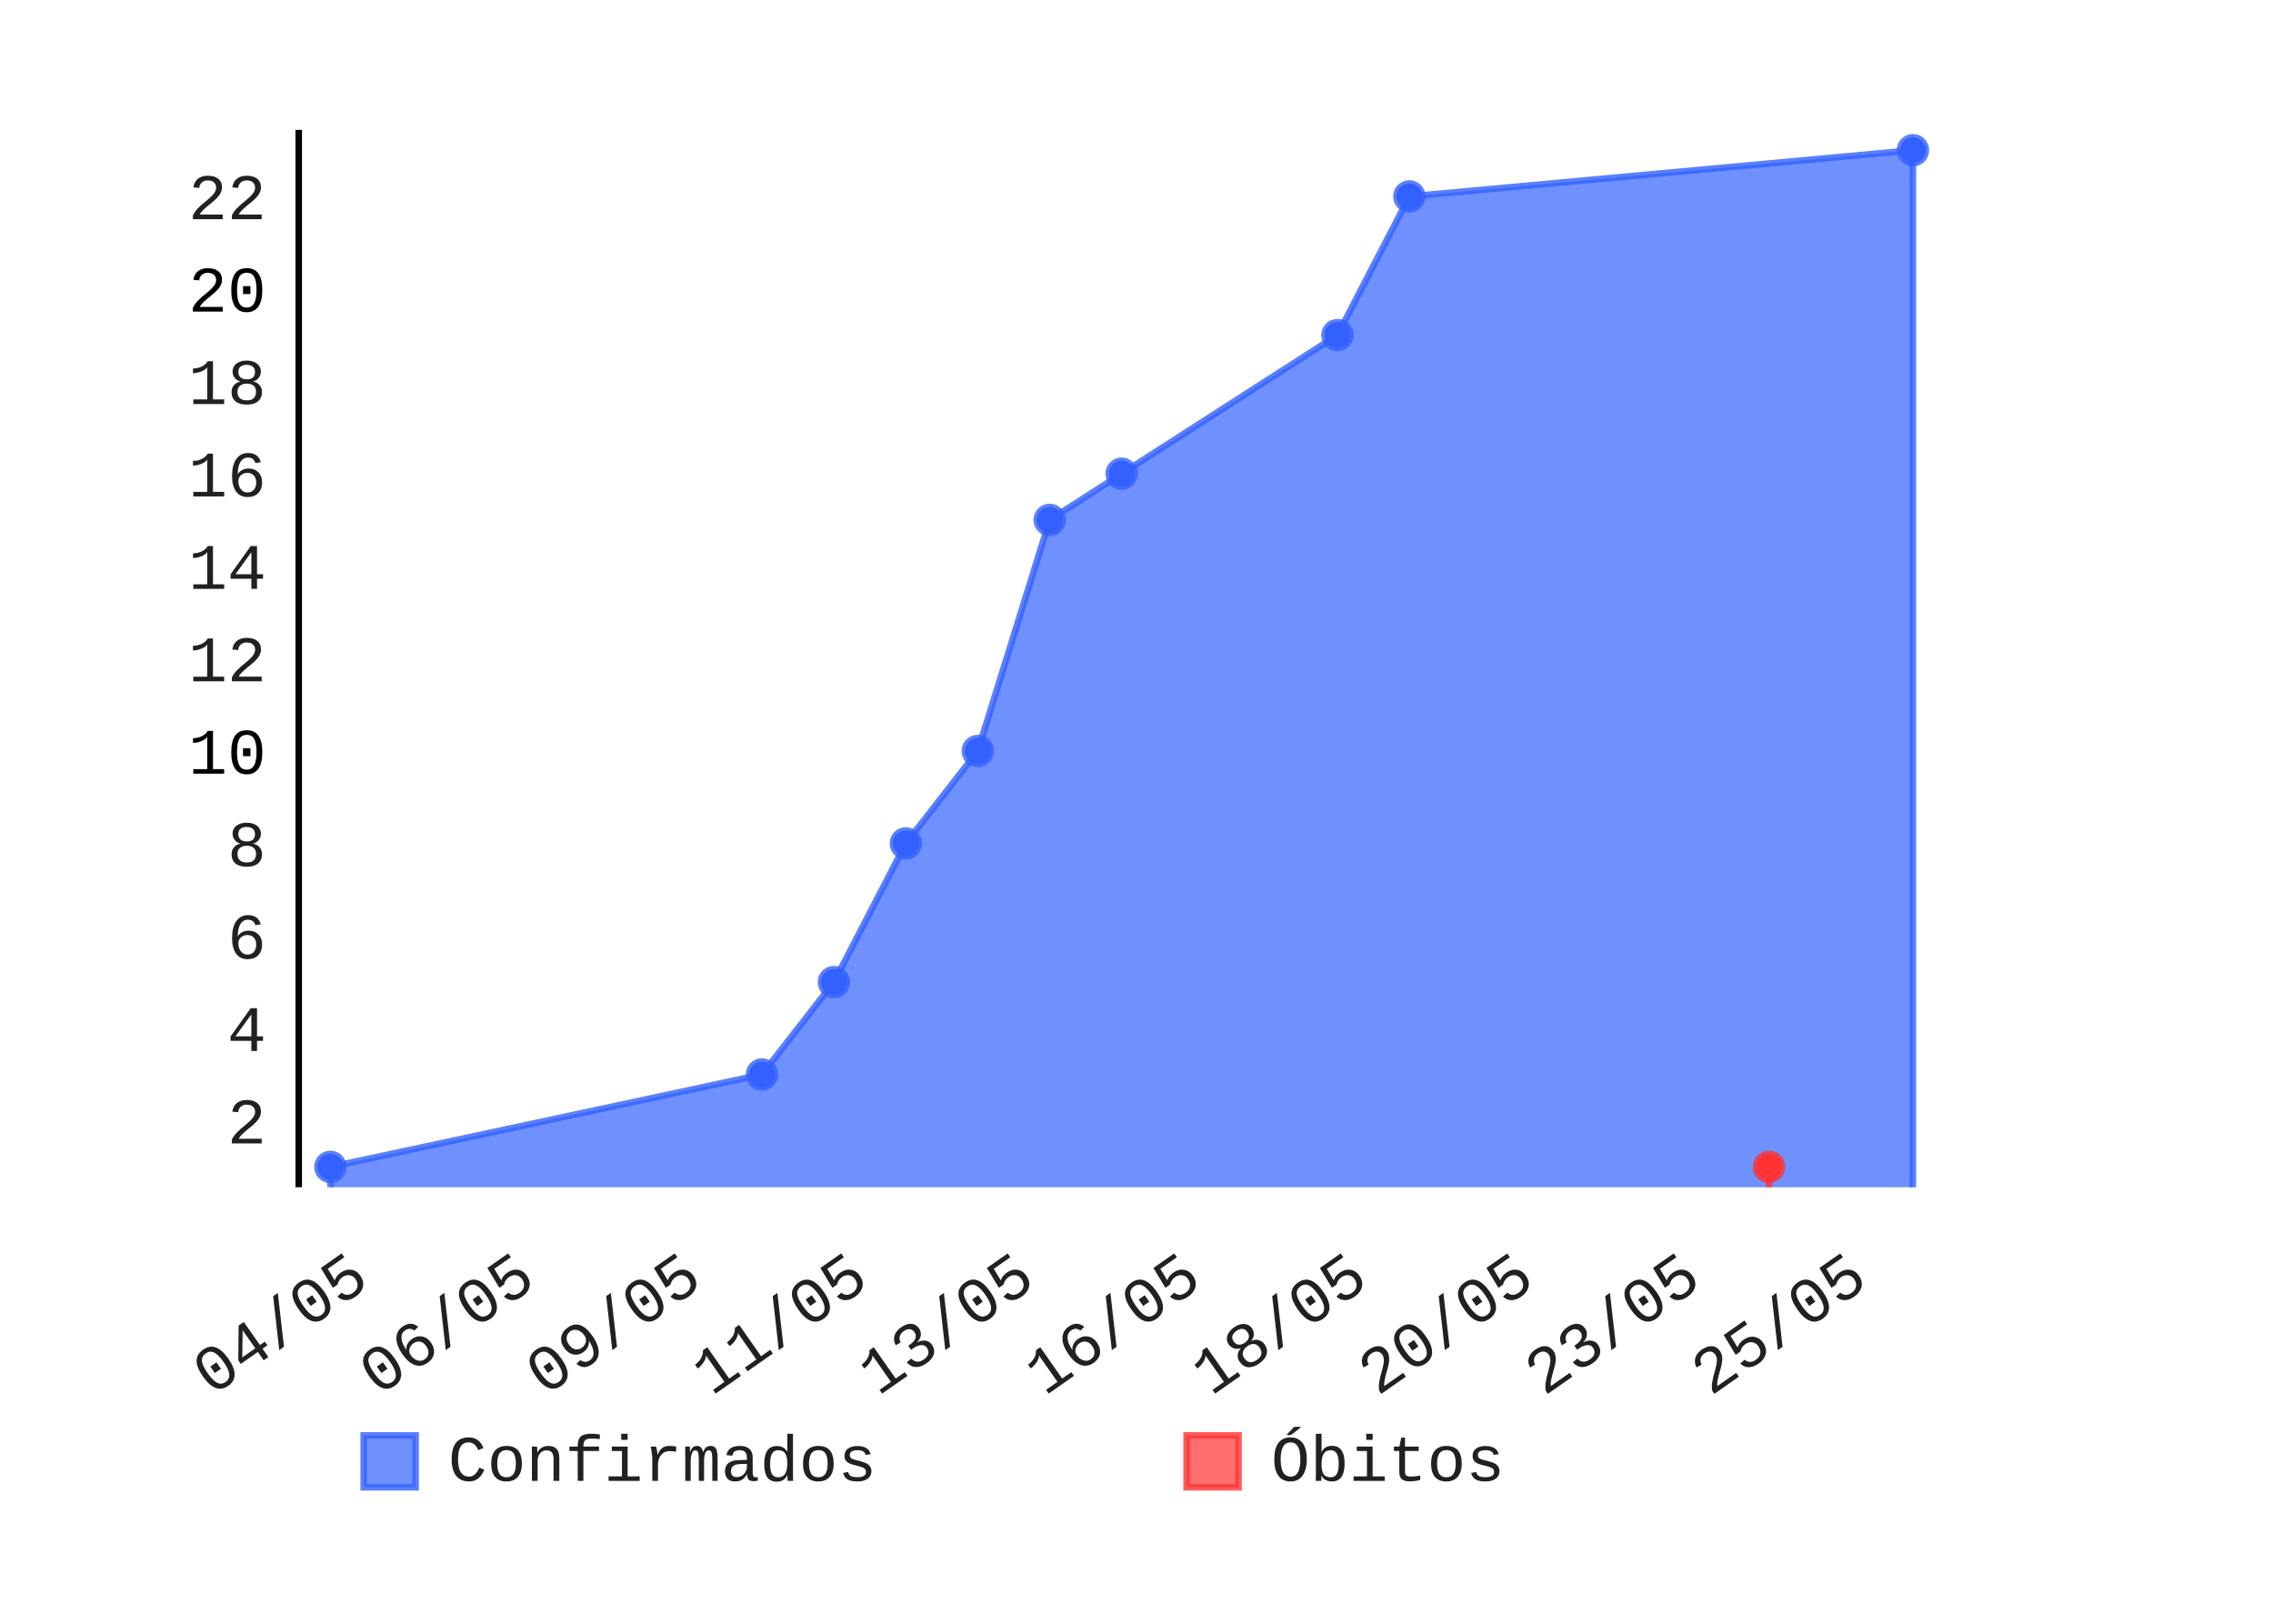
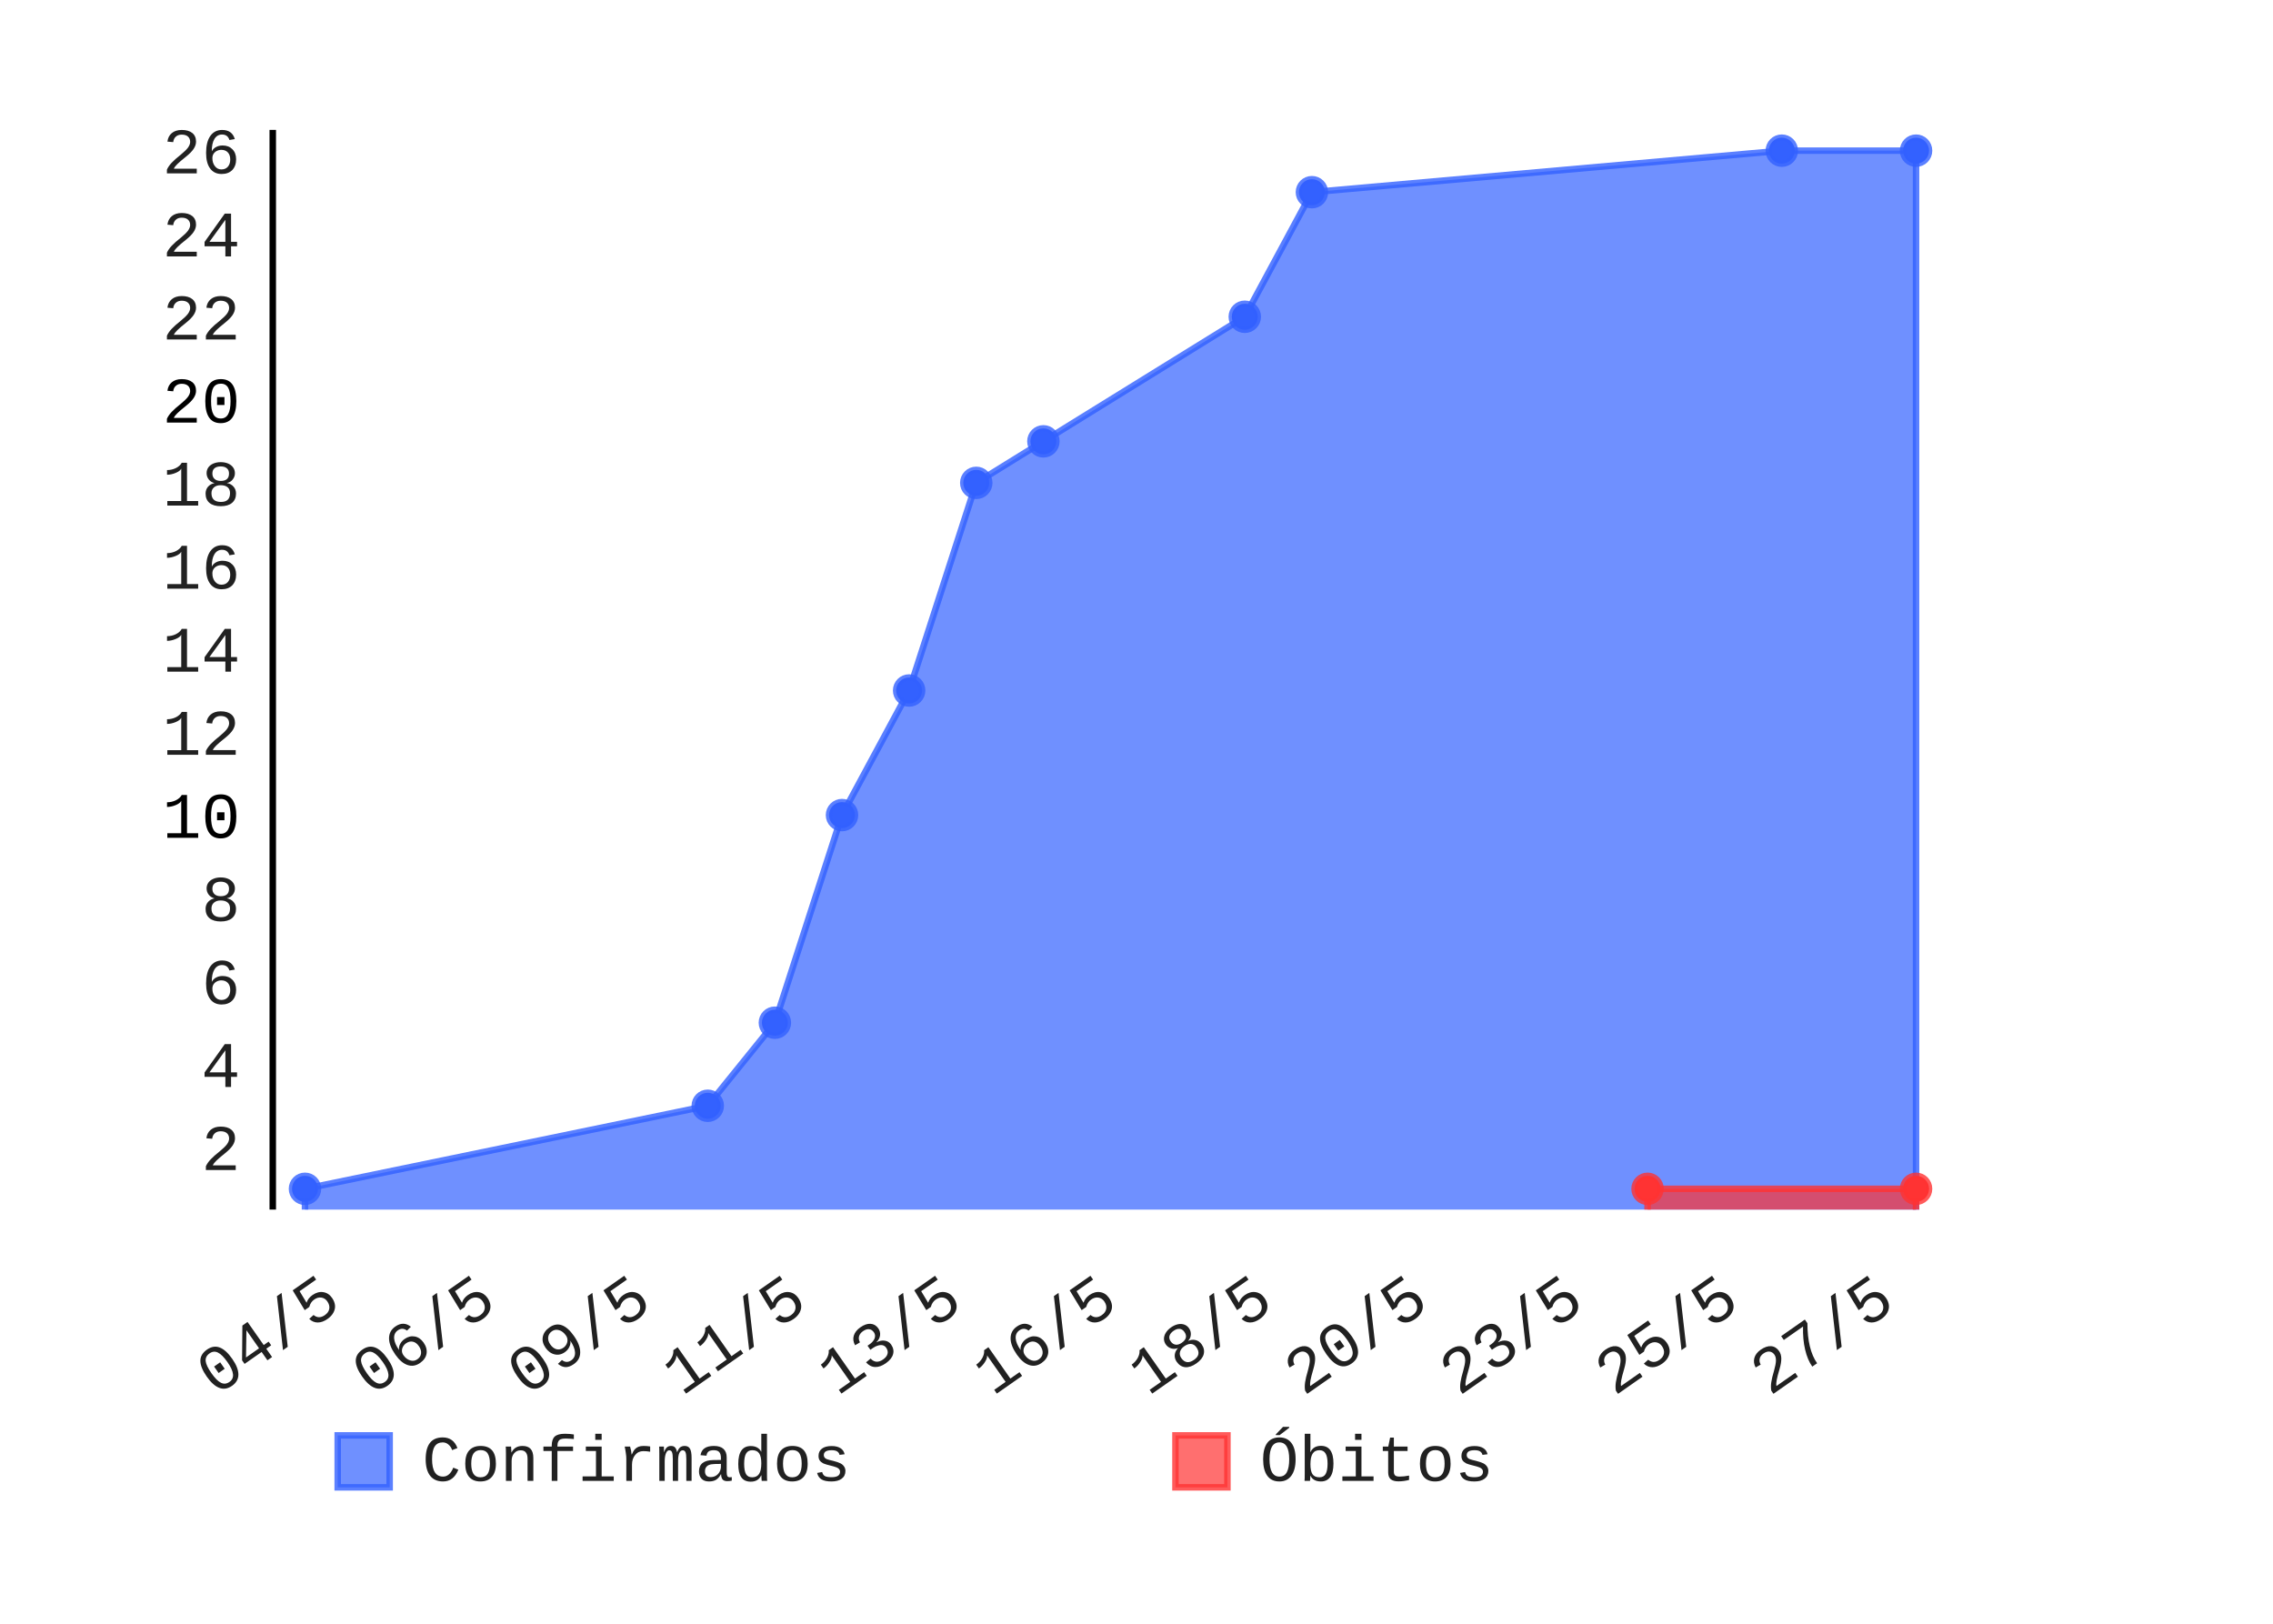
- <svg xmlns="http://www.w3.org/2000/svg" id="chart-772092b2-426d-41f2-8a6c-d8258e6ffc47" class="pygal-chart" viewBox="0 0 350 250" width="350" height="250">
+ <svg xmlns="http://www.w3.org/2000/svg" id="chart-155fcd61-92d3-4908-b8a4-2066329a54ec" class="pygal-chart" viewBox="0 0 350 250" width="350" height="250">
  <defs>
-     <style type="text/css">#chart-772092b2-426d-41f2-8a6c-d8258e6ffc47{-webkit-user-select:none;-webkit-font-smoothing:antialiased;font-family:Consolas,"Liberation Mono",Menlo,Courier,monospace}#chart-772092b2-426d-41f2-8a6c-d8258e6ffc47 .title{font-family:Consolas,"Liberation Mono",Menlo,Courier,monospace;font-size:8px}#chart-772092b2-426d-41f2-8a6c-d8258e6ffc47 .legends .legend text{font-family:Consolas,"Liberation Mono",Menlo,Courier,monospace;font-size:10px}#chart-772092b2-426d-41f2-8a6c-d8258e6ffc47 .axis text{font-family:Consolas,"Liberation Mono",Menlo,Courier,monospace;font-size:10px}#chart-772092b2-426d-41f2-8a6c-d8258e6ffc47 .axis text.major{font-family:Consolas,"Liberation Mono",Menlo,Courier,monospace;font-size:10px}#chart-772092b2-426d-41f2-8a6c-d8258e6ffc47 .text-overlay text.value{font-family:Consolas,"Liberation Mono",Menlo,Courier,monospace;font-size:16px}#chart-772092b2-426d-41f2-8a6c-d8258e6ffc47 .text-overlay text.label{font-family:Consolas,"Liberation Mono",Menlo,Courier,monospace;font-size:10px}#chart-772092b2-426d-41f2-8a6c-d8258e6ffc47 .tooltip{font-family:Consolas,"Liberation Mono",Menlo,Courier,monospace;font-size:12px}#chart-772092b2-426d-41f2-8a6c-d8258e6ffc47 text.no_data{font-family:Consolas,"Liberation Mono",Menlo,Courier,monospace;font-size:64px}
- #chart-772092b2-426d-41f2-8a6c-d8258e6ffc47{background-color:transparent}#chart-772092b2-426d-41f2-8a6c-d8258e6ffc47 path,#chart-772092b2-426d-41f2-8a6c-d8258e6ffc47 line,#chart-772092b2-426d-41f2-8a6c-d8258e6ffc47 rect,#chart-772092b2-426d-41f2-8a6c-d8258e6ffc47 circle{-webkit-transition:150ms;-moz-transition:150ms;transition:150ms}#chart-772092b2-426d-41f2-8a6c-d8258e6ffc47 .graph &gt; .background{fill:transparent}#chart-772092b2-426d-41f2-8a6c-d8258e6ffc47 .plot &gt; .background{fill:rgba(255,255,255,1)}#chart-772092b2-426d-41f2-8a6c-d8258e6ffc47 .graph{fill:rgba(0,0,0,.87)}#chart-772092b2-426d-41f2-8a6c-d8258e6ffc47 text.no_data{fill:rgba(0,0,0,1)}#chart-772092b2-426d-41f2-8a6c-d8258e6ffc47 .title{fill:rgba(0,0,0,1)}#chart-772092b2-426d-41f2-8a6c-d8258e6ffc47 .legends .legend text{fill:rgba(0,0,0,.87)}#chart-772092b2-426d-41f2-8a6c-d8258e6ffc47 .legends .legend:hover text{fill:rgba(0,0,0,1)}#chart-772092b2-426d-41f2-8a6c-d8258e6ffc47 .axis .line{stroke:rgba(0,0,0,1)}#chart-772092b2-426d-41f2-8a6c-d8258e6ffc47 .axis .guide.line{stroke:rgba(0,0,0,.54)}#chart-772092b2-426d-41f2-8a6c-d8258e6ffc47 .axis .major.line{stroke:rgba(0,0,0,.87)}#chart-772092b2-426d-41f2-8a6c-d8258e6ffc47 .axis text.major{fill:rgba(0,0,0,1)}#chart-772092b2-426d-41f2-8a6c-d8258e6ffc47 .axis.y .guides:hover .guide.line,#chart-772092b2-426d-41f2-8a6c-d8258e6ffc47 .line-graph .axis.x .guides:hover .guide.line,#chart-772092b2-426d-41f2-8a6c-d8258e6ffc47 .stackedline-graph .axis.x .guides:hover .guide.line,#chart-772092b2-426d-41f2-8a6c-d8258e6ffc47 .xy-graph .axis.x .guides:hover .guide.line{stroke:rgba(0,0,0,1)}#chart-772092b2-426d-41f2-8a6c-d8258e6ffc47 .axis .guides:hover text{fill:rgba(0,0,0,1)}#chart-772092b2-426d-41f2-8a6c-d8258e6ffc47 .reactive{fill-opacity:.7;stroke-opacity:.8}#chart-772092b2-426d-41f2-8a6c-d8258e6ffc47 .ci{stroke:rgba(0,0,0,.87)}#chart-772092b2-426d-41f2-8a6c-d8258e6ffc47 .reactive.active,#chart-772092b2-426d-41f2-8a6c-d8258e6ffc47 .active .reactive{fill-opacity:.8;stroke-opacity:.9;stroke-width:4}#chart-772092b2-426d-41f2-8a6c-d8258e6ffc47 .ci .reactive.active{stroke-width:1.5}#chart-772092b2-426d-41f2-8a6c-d8258e6ffc47 .series text{fill:rgba(0,0,0,1)}#chart-772092b2-426d-41f2-8a6c-d8258e6ffc47 .tooltip rect{fill:rgba(255,255,255,1);stroke:rgba(0,0,0,1);-webkit-transition:opacity 150ms;-moz-transition:opacity 150ms;transition:opacity 150ms}#chart-772092b2-426d-41f2-8a6c-d8258e6ffc47 .tooltip .label{fill:rgba(0,0,0,.87)}#chart-772092b2-426d-41f2-8a6c-d8258e6ffc47 .tooltip .label{fill:rgba(0,0,0,.87)}#chart-772092b2-426d-41f2-8a6c-d8258e6ffc47 .tooltip .legend{font-size:.8em;fill:rgba(0,0,0,.54)}#chart-772092b2-426d-41f2-8a6c-d8258e6ffc47 .tooltip .x_label{font-size:.6em;fill:rgba(0,0,0,1)}#chart-772092b2-426d-41f2-8a6c-d8258e6ffc47 .tooltip .xlink{font-size:.5em;text-decoration:underline}#chart-772092b2-426d-41f2-8a6c-d8258e6ffc47 .tooltip .value{font-size:1.5em}#chart-772092b2-426d-41f2-8a6c-d8258e6ffc47 .bound{font-size:.5em}#chart-772092b2-426d-41f2-8a6c-d8258e6ffc47 .max-value{font-size:.75em;fill:rgba(0,0,0,.54)}#chart-772092b2-426d-41f2-8a6c-d8258e6ffc47 .map-element{fill:rgba(255,255,255,1);stroke:rgba(0,0,0,.54) !important}#chart-772092b2-426d-41f2-8a6c-d8258e6ffc47 .map-element .reactive{fill-opacity:inherit;stroke-opacity:inherit}#chart-772092b2-426d-41f2-8a6c-d8258e6ffc47 .color-0,#chart-772092b2-426d-41f2-8a6c-d8258e6ffc47 .color-0 a:visited{stroke:#3361FF;fill:#3361FF}#chart-772092b2-426d-41f2-8a6c-d8258e6ffc47 .color-1,#chart-772092b2-426d-41f2-8a6c-d8258e6ffc47 .color-1 a:visited{stroke:#FF3333;fill:#FF3333}#chart-772092b2-426d-41f2-8a6c-d8258e6ffc47 .text-overlay .color-0 text{fill:black}#chart-772092b2-426d-41f2-8a6c-d8258e6ffc47 .text-overlay .color-1 text{fill:black}
- #chart-772092b2-426d-41f2-8a6c-d8258e6ffc47 text.no_data{text-anchor:middle}#chart-772092b2-426d-41f2-8a6c-d8258e6ffc47 .guide.line{fill:none}#chart-772092b2-426d-41f2-8a6c-d8258e6ffc47 .centered{text-anchor:middle}#chart-772092b2-426d-41f2-8a6c-d8258e6ffc47 .title{text-anchor:middle}#chart-772092b2-426d-41f2-8a6c-d8258e6ffc47 .legends .legend text{fill-opacity:1}#chart-772092b2-426d-41f2-8a6c-d8258e6ffc47 .axis.x text{text-anchor:middle}#chart-772092b2-426d-41f2-8a6c-d8258e6ffc47 .axis.x:not(.web) text[transform]{text-anchor:start}#chart-772092b2-426d-41f2-8a6c-d8258e6ffc47 .axis.x:not(.web) text[transform].backwards{text-anchor:end}#chart-772092b2-426d-41f2-8a6c-d8258e6ffc47 .axis.y text{text-anchor:end}#chart-772092b2-426d-41f2-8a6c-d8258e6ffc47 .axis.y text[transform].backwards{text-anchor:start}#chart-772092b2-426d-41f2-8a6c-d8258e6ffc47 .axis.y2 text{text-anchor:start}#chart-772092b2-426d-41f2-8a6c-d8258e6ffc47 .axis.y2 text[transform].backwards{text-anchor:end}#chart-772092b2-426d-41f2-8a6c-d8258e6ffc47 .axis .guide.line{stroke-dasharray:4,4}#chart-772092b2-426d-41f2-8a6c-d8258e6ffc47 .axis .major.guide.line{stroke-dasharray:6,6}#chart-772092b2-426d-41f2-8a6c-d8258e6ffc47 .horizontal .axis.y .guide.line,#chart-772092b2-426d-41f2-8a6c-d8258e6ffc47 .horizontal .axis.y2 .guide.line,#chart-772092b2-426d-41f2-8a6c-d8258e6ffc47 .vertical .axis.x .guide.line{opacity:0}#chart-772092b2-426d-41f2-8a6c-d8258e6ffc47 .horizontal .axis.always_show .guide.line,#chart-772092b2-426d-41f2-8a6c-d8258e6ffc47 .vertical .axis.always_show .guide.line{opacity:1 !important}#chart-772092b2-426d-41f2-8a6c-d8258e6ffc47 .axis.y .guides:hover .guide.line,#chart-772092b2-426d-41f2-8a6c-d8258e6ffc47 .axis.y2 .guides:hover .guide.line,#chart-772092b2-426d-41f2-8a6c-d8258e6ffc47 .axis.x .guides:hover .guide.line{opacity:1}#chart-772092b2-426d-41f2-8a6c-d8258e6ffc47 .axis .guides:hover text{opacity:1}#chart-772092b2-426d-41f2-8a6c-d8258e6ffc47 .nofill{fill:none}#chart-772092b2-426d-41f2-8a6c-d8258e6ffc47 .subtle-fill{fill-opacity:.2}#chart-772092b2-426d-41f2-8a6c-d8258e6ffc47 .dot{stroke-width:1px;fill-opacity:1}#chart-772092b2-426d-41f2-8a6c-d8258e6ffc47 .dot.active{stroke-width:5px}#chart-772092b2-426d-41f2-8a6c-d8258e6ffc47 .dot.negative{fill:transparent}#chart-772092b2-426d-41f2-8a6c-d8258e6ffc47 text,#chart-772092b2-426d-41f2-8a6c-d8258e6ffc47 tspan{stroke:none !important}#chart-772092b2-426d-41f2-8a6c-d8258e6ffc47 .series text.active{opacity:1}#chart-772092b2-426d-41f2-8a6c-d8258e6ffc47 .tooltip rect{fill-opacity:.95;stroke-width:.5}#chart-772092b2-426d-41f2-8a6c-d8258e6ffc47 .tooltip text{fill-opacity:1}#chart-772092b2-426d-41f2-8a6c-d8258e6ffc47 .showable{visibility:hidden}#chart-772092b2-426d-41f2-8a6c-d8258e6ffc47 .showable.shown{visibility:visible}#chart-772092b2-426d-41f2-8a6c-d8258e6ffc47 .gauge-background{fill:rgba(229,229,229,1);stroke:none}#chart-772092b2-426d-41f2-8a6c-d8258e6ffc47 .bg-lines{stroke:transparent;stroke-width:2px}</style>
+     <style type="text/css">#chart-155fcd61-92d3-4908-b8a4-2066329a54ec{-webkit-user-select:none;-webkit-font-smoothing:antialiased;font-family:Consolas,"Liberation Mono",Menlo,Courier,monospace}#chart-155fcd61-92d3-4908-b8a4-2066329a54ec .title{font-family:Consolas,"Liberation Mono",Menlo,Courier,monospace;font-size:8px}#chart-155fcd61-92d3-4908-b8a4-2066329a54ec .legends .legend text{font-family:Consolas,"Liberation Mono",Menlo,Courier,monospace;font-size:10px}#chart-155fcd61-92d3-4908-b8a4-2066329a54ec .axis text{font-family:Consolas,"Liberation Mono",Menlo,Courier,monospace;font-size:10px}#chart-155fcd61-92d3-4908-b8a4-2066329a54ec .axis text.major{font-family:Consolas,"Liberation Mono",Menlo,Courier,monospace;font-size:10px}#chart-155fcd61-92d3-4908-b8a4-2066329a54ec .text-overlay text.value{font-family:Consolas,"Liberation Mono",Menlo,Courier,monospace;font-size:16px}#chart-155fcd61-92d3-4908-b8a4-2066329a54ec .text-overlay text.label{font-family:Consolas,"Liberation Mono",Menlo,Courier,monospace;font-size:10px}#chart-155fcd61-92d3-4908-b8a4-2066329a54ec .tooltip{font-family:Consolas,"Liberation Mono",Menlo,Courier,monospace;font-size:12px}#chart-155fcd61-92d3-4908-b8a4-2066329a54ec text.no_data{font-family:Consolas,"Liberation Mono",Menlo,Courier,monospace;font-size:64px}
+ #chart-155fcd61-92d3-4908-b8a4-2066329a54ec{background-color:transparent}#chart-155fcd61-92d3-4908-b8a4-2066329a54ec path,#chart-155fcd61-92d3-4908-b8a4-2066329a54ec line,#chart-155fcd61-92d3-4908-b8a4-2066329a54ec rect,#chart-155fcd61-92d3-4908-b8a4-2066329a54ec circle{-webkit-transition:150ms;-moz-transition:150ms;transition:150ms}#chart-155fcd61-92d3-4908-b8a4-2066329a54ec .graph &gt; .background{fill:transparent}#chart-155fcd61-92d3-4908-b8a4-2066329a54ec .plot &gt; .background{fill:rgba(255,255,255,1)}#chart-155fcd61-92d3-4908-b8a4-2066329a54ec .graph{fill:rgba(0,0,0,.87)}#chart-155fcd61-92d3-4908-b8a4-2066329a54ec text.no_data{fill:rgba(0,0,0,1)}#chart-155fcd61-92d3-4908-b8a4-2066329a54ec .title{fill:rgba(0,0,0,1)}#chart-155fcd61-92d3-4908-b8a4-2066329a54ec .legends .legend text{fill:rgba(0,0,0,.87)}#chart-155fcd61-92d3-4908-b8a4-2066329a54ec .legends .legend:hover text{fill:rgba(0,0,0,1)}#chart-155fcd61-92d3-4908-b8a4-2066329a54ec .axis .line{stroke:rgba(0,0,0,1)}#chart-155fcd61-92d3-4908-b8a4-2066329a54ec .axis .guide.line{stroke:rgba(0,0,0,.54)}#chart-155fcd61-92d3-4908-b8a4-2066329a54ec .axis .major.line{stroke:rgba(0,0,0,.87)}#chart-155fcd61-92d3-4908-b8a4-2066329a54ec .axis text.major{fill:rgba(0,0,0,1)}#chart-155fcd61-92d3-4908-b8a4-2066329a54ec .axis.y .guides:hover .guide.line,#chart-155fcd61-92d3-4908-b8a4-2066329a54ec .line-graph .axis.x .guides:hover .guide.line,#chart-155fcd61-92d3-4908-b8a4-2066329a54ec .stackedline-graph .axis.x .guides:hover .guide.line,#chart-155fcd61-92d3-4908-b8a4-2066329a54ec .xy-graph .axis.x .guides:hover .guide.line{stroke:rgba(0,0,0,1)}#chart-155fcd61-92d3-4908-b8a4-2066329a54ec .axis .guides:hover text{fill:rgba(0,0,0,1)}#chart-155fcd61-92d3-4908-b8a4-2066329a54ec .reactive{fill-opacity:.7;stroke-opacity:.8}#chart-155fcd61-92d3-4908-b8a4-2066329a54ec .ci{stroke:rgba(0,0,0,.87)}#chart-155fcd61-92d3-4908-b8a4-2066329a54ec .reactive.active,#chart-155fcd61-92d3-4908-b8a4-2066329a54ec .active .reactive{fill-opacity:.8;stroke-opacity:.9;stroke-width:4}#chart-155fcd61-92d3-4908-b8a4-2066329a54ec .ci .reactive.active{stroke-width:1.5}#chart-155fcd61-92d3-4908-b8a4-2066329a54ec .series text{fill:rgba(0,0,0,1)}#chart-155fcd61-92d3-4908-b8a4-2066329a54ec .tooltip rect{fill:rgba(255,255,255,1);stroke:rgba(0,0,0,1);-webkit-transition:opacity 150ms;-moz-transition:opacity 150ms;transition:opacity 150ms}#chart-155fcd61-92d3-4908-b8a4-2066329a54ec .tooltip .label{fill:rgba(0,0,0,.87)}#chart-155fcd61-92d3-4908-b8a4-2066329a54ec .tooltip .label{fill:rgba(0,0,0,.87)}#chart-155fcd61-92d3-4908-b8a4-2066329a54ec .tooltip .legend{font-size:.8em;fill:rgba(0,0,0,.54)}#chart-155fcd61-92d3-4908-b8a4-2066329a54ec .tooltip .x_label{font-size:.6em;fill:rgba(0,0,0,1)}#chart-155fcd61-92d3-4908-b8a4-2066329a54ec .tooltip .xlink{font-size:.5em;text-decoration:underline}#chart-155fcd61-92d3-4908-b8a4-2066329a54ec .tooltip .value{font-size:1.5em}#chart-155fcd61-92d3-4908-b8a4-2066329a54ec .bound{font-size:.5em}#chart-155fcd61-92d3-4908-b8a4-2066329a54ec .max-value{font-size:.75em;fill:rgba(0,0,0,.54)}#chart-155fcd61-92d3-4908-b8a4-2066329a54ec .map-element{fill:rgba(255,255,255,1);stroke:rgba(0,0,0,.54) !important}#chart-155fcd61-92d3-4908-b8a4-2066329a54ec .map-element .reactive{fill-opacity:inherit;stroke-opacity:inherit}#chart-155fcd61-92d3-4908-b8a4-2066329a54ec .color-0,#chart-155fcd61-92d3-4908-b8a4-2066329a54ec .color-0 a:visited{stroke:#3361FF;fill:#3361FF}#chart-155fcd61-92d3-4908-b8a4-2066329a54ec .color-1,#chart-155fcd61-92d3-4908-b8a4-2066329a54ec .color-1 a:visited{stroke:#FF3333;fill:#FF3333}#chart-155fcd61-92d3-4908-b8a4-2066329a54ec .text-overlay .color-0 text{fill:black}#chart-155fcd61-92d3-4908-b8a4-2066329a54ec .text-overlay .color-1 text{fill:black}
+ #chart-155fcd61-92d3-4908-b8a4-2066329a54ec text.no_data{text-anchor:middle}#chart-155fcd61-92d3-4908-b8a4-2066329a54ec .guide.line{fill:none}#chart-155fcd61-92d3-4908-b8a4-2066329a54ec .centered{text-anchor:middle}#chart-155fcd61-92d3-4908-b8a4-2066329a54ec .title{text-anchor:middle}#chart-155fcd61-92d3-4908-b8a4-2066329a54ec .legends .legend text{fill-opacity:1}#chart-155fcd61-92d3-4908-b8a4-2066329a54ec .axis.x text{text-anchor:middle}#chart-155fcd61-92d3-4908-b8a4-2066329a54ec .axis.x:not(.web) text[transform]{text-anchor:start}#chart-155fcd61-92d3-4908-b8a4-2066329a54ec .axis.x:not(.web) text[transform].backwards{text-anchor:end}#chart-155fcd61-92d3-4908-b8a4-2066329a54ec .axis.y text{text-anchor:end}#chart-155fcd61-92d3-4908-b8a4-2066329a54ec .axis.y text[transform].backwards{text-anchor:start}#chart-155fcd61-92d3-4908-b8a4-2066329a54ec .axis.y2 text{text-anchor:start}#chart-155fcd61-92d3-4908-b8a4-2066329a54ec .axis.y2 text[transform].backwards{text-anchor:end}#chart-155fcd61-92d3-4908-b8a4-2066329a54ec .axis .guide.line{stroke-dasharray:4,4}#chart-155fcd61-92d3-4908-b8a4-2066329a54ec .axis .major.guide.line{stroke-dasharray:6,6}#chart-155fcd61-92d3-4908-b8a4-2066329a54ec .horizontal .axis.y .guide.line,#chart-155fcd61-92d3-4908-b8a4-2066329a54ec .horizontal .axis.y2 .guide.line,#chart-155fcd61-92d3-4908-b8a4-2066329a54ec .vertical .axis.x .guide.line{opacity:0}#chart-155fcd61-92d3-4908-b8a4-2066329a54ec .horizontal .axis.always_show .guide.line,#chart-155fcd61-92d3-4908-b8a4-2066329a54ec .vertical .axis.always_show .guide.line{opacity:1 !important}#chart-155fcd61-92d3-4908-b8a4-2066329a54ec .axis.y .guides:hover .guide.line,#chart-155fcd61-92d3-4908-b8a4-2066329a54ec .axis.y2 .guides:hover .guide.line,#chart-155fcd61-92d3-4908-b8a4-2066329a54ec .axis.x .guides:hover .guide.line{opacity:1}#chart-155fcd61-92d3-4908-b8a4-2066329a54ec .axis .guides:hover text{opacity:1}#chart-155fcd61-92d3-4908-b8a4-2066329a54ec .nofill{fill:none}#chart-155fcd61-92d3-4908-b8a4-2066329a54ec .subtle-fill{fill-opacity:.2}#chart-155fcd61-92d3-4908-b8a4-2066329a54ec .dot{stroke-width:1px;fill-opacity:1}#chart-155fcd61-92d3-4908-b8a4-2066329a54ec .dot.active{stroke-width:5px}#chart-155fcd61-92d3-4908-b8a4-2066329a54ec .dot.negative{fill:transparent}#chart-155fcd61-92d3-4908-b8a4-2066329a54ec text,#chart-155fcd61-92d3-4908-b8a4-2066329a54ec tspan{stroke:none !important}#chart-155fcd61-92d3-4908-b8a4-2066329a54ec .series text.active{opacity:1}#chart-155fcd61-92d3-4908-b8a4-2066329a54ec .tooltip rect{fill-opacity:.95;stroke-width:.5}#chart-155fcd61-92d3-4908-b8a4-2066329a54ec .tooltip text{fill-opacity:1}#chart-155fcd61-92d3-4908-b8a4-2066329a54ec .showable{visibility:hidden}#chart-155fcd61-92d3-4908-b8a4-2066329a54ec .showable.shown{visibility:visible}#chart-155fcd61-92d3-4908-b8a4-2066329a54ec .gauge-background{fill:rgba(229,229,229,1);stroke:none}#chart-155fcd61-92d3-4908-b8a4-2066329a54ec .bg-lines{stroke:transparent;stroke-width:2px}</style>
  </defs>
  <g class="graph datetimeline-graph vertical">
    <rect x="0" y="0" width="350" height="250" class="background" />
-     <g transform="translate(46, 20)" class="plot">
-       <rect x="0" y="0" width="253.425" height="162.793" class="background" />
+     <g transform="translate(42, 20)" class="plot">
+       <rect x="0" y="0" width="258.0" height="166.234" class="background" />
      <g class="axis y">
        <g class="guides">
-           <text x="-5" y="156.047" class="">2</text>
+           <text x="-5" y="160.144" class="">2</text>
        </g>
        <g class="guides">
-           <text x="-5" y="141.817" class="">4</text>
+           <text x="-5" y="147.356" class="">4</text>
        </g>
        <g class="guides">
-           <text x="-5" y="127.587" class="">6</text>
+           <text x="-5" y="134.569" class="">6</text>
        </g>
        <g class="guides">
-           <text x="-5" y="113.357" class="">8</text>
+           <text x="-5" y="121.782" class="">8</text>
        </g>
        <g class="guides">
-           <text x="-5" y="99.126" class="major">10</text>
+           <text x="-5" y="108.995" class="major">10</text>
        </g>
        <g class="guides">
-           <text x="-5" y="84.896" class="">12</text>
+           <text x="-5" y="96.208" class="">12</text>
        </g>
        <g class="guides">
-           <text x="-5" y="70.666" class="">14</text>
+           <text x="-5" y="83.42" class="">14</text>
        </g>
        <g class="guides">
-           <text x="-5" y="56.436" class="">16</text>
+           <text x="-5" y="70.633" class="">16</text>
        </g>
        <g class="guides">
-           <text x="-5" y="42.206" class="">18</text>
+           <text x="-5" y="57.846" class="">18</text>
        </g>
        <g class="guides">
-           <text x="-5" y="27.976" class="major">20</text>
+           <text x="-5" y="45.059" class="major">20</text>
        </g>
        <g class="guides">
-           <text x="-5" y="13.746" class="">22</text>
+           <text x="-5" y="32.271" class="">22</text>
+         </g>
+         <g class="guides">
+           <text x="-5" y="19.484" class="">24</text>
+         </g>
+         <g class="guides">
+           <text x="-5" y="6.697" class="">26</text>
        </g>
      </g>
      <g class="axis x">
-         <path d="M0 0 v162.793" class="line" />
+         <path d="M0 0 v166.234" class="line" />
        <g class="guides">
-           <path d="M11.232 0 v162.793" class="guide line" />
-           <text x="11.232" y="177.793" class="backwards" transform="rotate(325 11.23217 177.7927)">04/05</text>
+           <path d="M10.895 0 v166.234" class="guide line" />
+           <text x="10.895" y="181.234" class="backwards" transform="rotate(325 10.89548 181.2342)">04/5</text>
        </g>
        <g class="guides">
-           <path d="M36.872 0 v162.793" class="guide line" />
-           <text x="36.872" y="177.793" class="backwards" transform="rotate(325 36.87173 177.7927)">06/05</text>
+           <path d="M34.823 0 v166.234" class="guide line" />
+           <text x="34.823" y="181.234" class="backwards" transform="rotate(325 34.82265 181.2342)">06/5</text>
        </g>
        <g class="guides">
-           <path d="M62.511 0 v162.793" class="guide line" />
-           <text x="62.511" y="177.793" class="backwards" transform="rotate(325 62.51128 177.7927)">09/05</text>
+           <path d="M58.75 0 v166.234" class="guide line" />
+           <text x="58.75" y="181.234" class="backwards" transform="rotate(325 58.74982 181.2342)">09/5</text>
        </g>
        <g class="guides">
-           <path d="M88.151 0 v162.793" class="guide line" />
-           <text x="88.151" y="177.793" class="backwards" transform="rotate(325 88.15083 177.7927)">11/05</text>
+           <path d="M82.677 0 v166.234" class="guide line" />
+           <text x="82.677" y="181.234" class="backwards" transform="rotate(325 82.67699 181.2342)">11/5</text>
        </g>
        <g class="guides">
-           <path d="M113.79 0 v162.793" class="guide line" />
-           <text x="113.79" y="177.793" class="backwards" transform="rotate(325 113.7904 177.7927)">13/05</text>
+           <path d="M106.604 0 v166.234" class="guide line" />
+           <text x="106.604" y="181.234" class="backwards" transform="rotate(325 106.6042 181.2342)">13/5</text>
        </g>
        <g class="guides">
-           <path d="M139.43 0 v162.793" class="guide line" />
-           <text x="139.43" y="177.793" class="backwards" transform="rotate(325 139.4299 177.7927)">16/05</text>
+           <path d="M130.531 0 v166.234" class="guide line" />
+           <text x="130.531" y="181.234" class="backwards" transform="rotate(325 130.5313 181.2342)">16/5</text>
        </g>
        <g class="guides">
-           <path d="M165.069 0 v162.793" class="guide line" />
-           <text x="165.069" y="177.793" class="backwards" transform="rotate(325 165.0695 177.7927)">18/05</text>
+           <path d="M154.459 0 v166.234" class="guide line" />
+           <text x="154.459" y="181.234" class="backwards" transform="rotate(325 154.4585 181.2342)">18/5</text>
        </g>
        <g class="guides">
-           <path d="M190.709 0 v162.793" class="guide line" />
-           <text x="190.709" y="177.793" class="backwards" transform="rotate(325 190.709 177.7927)">20/05</text>
+           <path d="M178.386 0 v166.234" class="guide line" />
+           <text x="178.386" y="181.234" class="backwards" transform="rotate(325 178.3857 181.2342)">20/5</text>
        </g>
        <g class="guides">
-           <path d="M216.349 0 v162.793" class="guide line" />
-           <text x="216.349" y="177.793" class="backwards" transform="rotate(325 216.3486 177.7927)">23/05</text>
+           <path d="M202.313 0 v166.234" class="guide line" />
+           <text x="202.313" y="181.234" class="backwards" transform="rotate(325 202.3129 181.2342)">23/5</text>
        </g>
        <g class="guides">
-           <path d="M241.988 0 v162.793" class="guide line" />
-           <text x="241.988" y="177.793" class="backwards" transform="rotate(325 241.9881 177.7927)">25/05</text>
+           <path d="M226.24 0 v166.234" class="guide line" />
+           <text x="226.24" y="181.234" class="backwards" transform="rotate(325 226.24 181.2342)">25/5</text>
+         </g>
+         <g class="guides">
+           <path d="M250.167 0 v166.234" class="guide line" />
+           <text x="250.167" y="181.234" class="backwards" transform="rotate(325 250.1672 181.2342)">27/5</text>
        </g>
      </g>
      <g class="series serie-0 color-0">
-         <path d="M4.874 162.793 L4.874 159.662 71.331 145.432 82.408 131.202 93.484 109.857 104.56 95.626 115.636 60.051 126.713 52.936 159.942 31.591 171.018 10.246 248.552 3.131 248.552 162.793" class="line reactive" />
+         <path d="M4.962 166.234 L4.962 163.037 66.981 150.25 77.317 137.463 87.654 105.495 97.99 86.314 108.327 54.346 118.663 47.952 149.673 28.771 160.01 9.59 232.365 3.197 253.038 3.197 253.038 166.234" class="line reactive" />
      </g>
      <g class="series serie-1 color-1">
-         <path d="M226.399 162.793 L226.399 159.662 226.399 162.793" class="line reactive" />
+         <path d="M211.692 166.234 L211.692 163.037 253.038 163.037 253.038 166.234" class="line reactive" />
      </g>
    </g>
    <g class="titles" />
-     <g transform="translate(46, 20)" class="plot overlay">
+     <g transform="translate(42, 20)" class="plot overlay">
      <g class="series serie-0 color-0">
        <g class="dots">
-           <circle cx="4.874" cy="159.662" r="2" class="dot reactive tooltip-trigger" />
+           <circle cx="4.962" cy="163.037" r="2" class="dot reactive tooltip-trigger" />
        </g>
        <g class="dots">
-           <circle cx="71.331" cy="145.432" r="2" class="dot reactive tooltip-trigger" />
+           <circle cx="66.981" cy="150.25" r="2" class="dot reactive tooltip-trigger" />
        </g>
        <g class="dots">
-           <circle cx="82.408" cy="131.202" r="2" class="dot reactive tooltip-trigger" />
+           <circle cx="77.317" cy="137.463" r="2" class="dot reactive tooltip-trigger" />
        </g>
        <g class="dots">
-           <circle cx="93.484" cy="109.857" r="2" class="dot reactive tooltip-trigger" />
+           <circle cx="87.654" cy="105.495" r="2" class="dot reactive tooltip-trigger" />
        </g>
        <g class="dots">
-           <circle cx="104.56" cy="95.626" r="2" class="dot reactive tooltip-trigger" />
+           <circle cx="97.99" cy="86.314" r="2" class="dot reactive tooltip-trigger" />
        </g>
        <g class="dots">
-           <circle cx="115.636" cy="60.051" r="2" class="dot reactive tooltip-trigger" />
+           <circle cx="108.327" cy="54.346" r="2" class="dot reactive tooltip-trigger" />
        </g>
        <g class="dots">
-           <circle cx="126.713" cy="52.936" r="2" class="dot reactive tooltip-trigger" />
+           <circle cx="118.663" cy="47.952" r="2" class="dot reactive tooltip-trigger" />
        </g>
        <g class="dots">
-           <circle cx="159.942" cy="31.591" r="2" class="dot reactive tooltip-trigger" />
+           <circle cx="149.673" cy="28.771" r="2" class="dot reactive tooltip-trigger" />
        </g>
        <g class="dots">
-           <circle cx="171.018" cy="10.246" r="2" class="dot reactive tooltip-trigger" />
+           <circle cx="160.01" cy="9.59" r="2" class="dot reactive tooltip-trigger" />
        </g>
        <g class="dots">
-           <circle cx="248.552" cy="3.131" r="2" class="dot reactive tooltip-trigger" />
+           <circle cx="232.365" cy="3.197" r="2" class="dot reactive tooltip-trigger" />
+         </g>
+         <g class="dots">
+           <circle cx="253.038" cy="3.197" r="2" class="dot reactive tooltip-trigger" />
        </g>
      </g>
      <g class="series serie-1 color-1">
        <g class="dots">
-           <circle cx="226.399" cy="159.662" r="2" class="dot reactive tooltip-trigger" />
+           <circle cx="211.692" cy="163.037" r="2" class="dot reactive tooltip-trigger" />
+         </g>
+         <g class="dots">
+           <circle cx="253.038" cy="163.037" r="2" class="dot reactive tooltip-trigger" />
        </g>
      </g>
    </g>
-     <g transform="translate(46, 20)" class="plot text-overlay">
+     <g transform="translate(42, 20)" class="plot text-overlay">
      <g class="series serie-0 color-0" />
      <g class="series serie-1 color-1" />
    </g>
-     <g transform="translate(46, 20)" class="plot tooltip-overlay">
+     <g transform="translate(42, 20)" class="plot tooltip-overlay">
      <g transform="translate(0 0)" style="opacity: 0" class="tooltip">
        <rect rx="10" ry="10" width="0" height="0" class="tooltip-box" />
        <g class="text" />
      </g>
    </g>
-     <g transform="translate(56, 220)" class="legends">
+     <g transform="translate(52, 220)" class="legends">
      <g id="activate-serie-0" class="legend reactive activate-serie">
        <rect x="0.0" y="1.0" width="8" height="8" class="color-0 reactive" />
        <text x="13.0" y="8.0">Confirmados</text>
      </g>
      <g id="activate-serie-1" class="legend reactive activate-serie">
-         <rect x="126.713" y="1.0" width="8" height="8" class="color-1 reactive" />
-         <text x="139.713" y="8.0">Óbitos</text>
+         <rect x="129.0" y="1.0" width="8" height="8" class="color-1 reactive" />
+         <text x="142.0" y="8.0">Óbitos</text>
      </g>
    </g>
  </g>
</svg>
